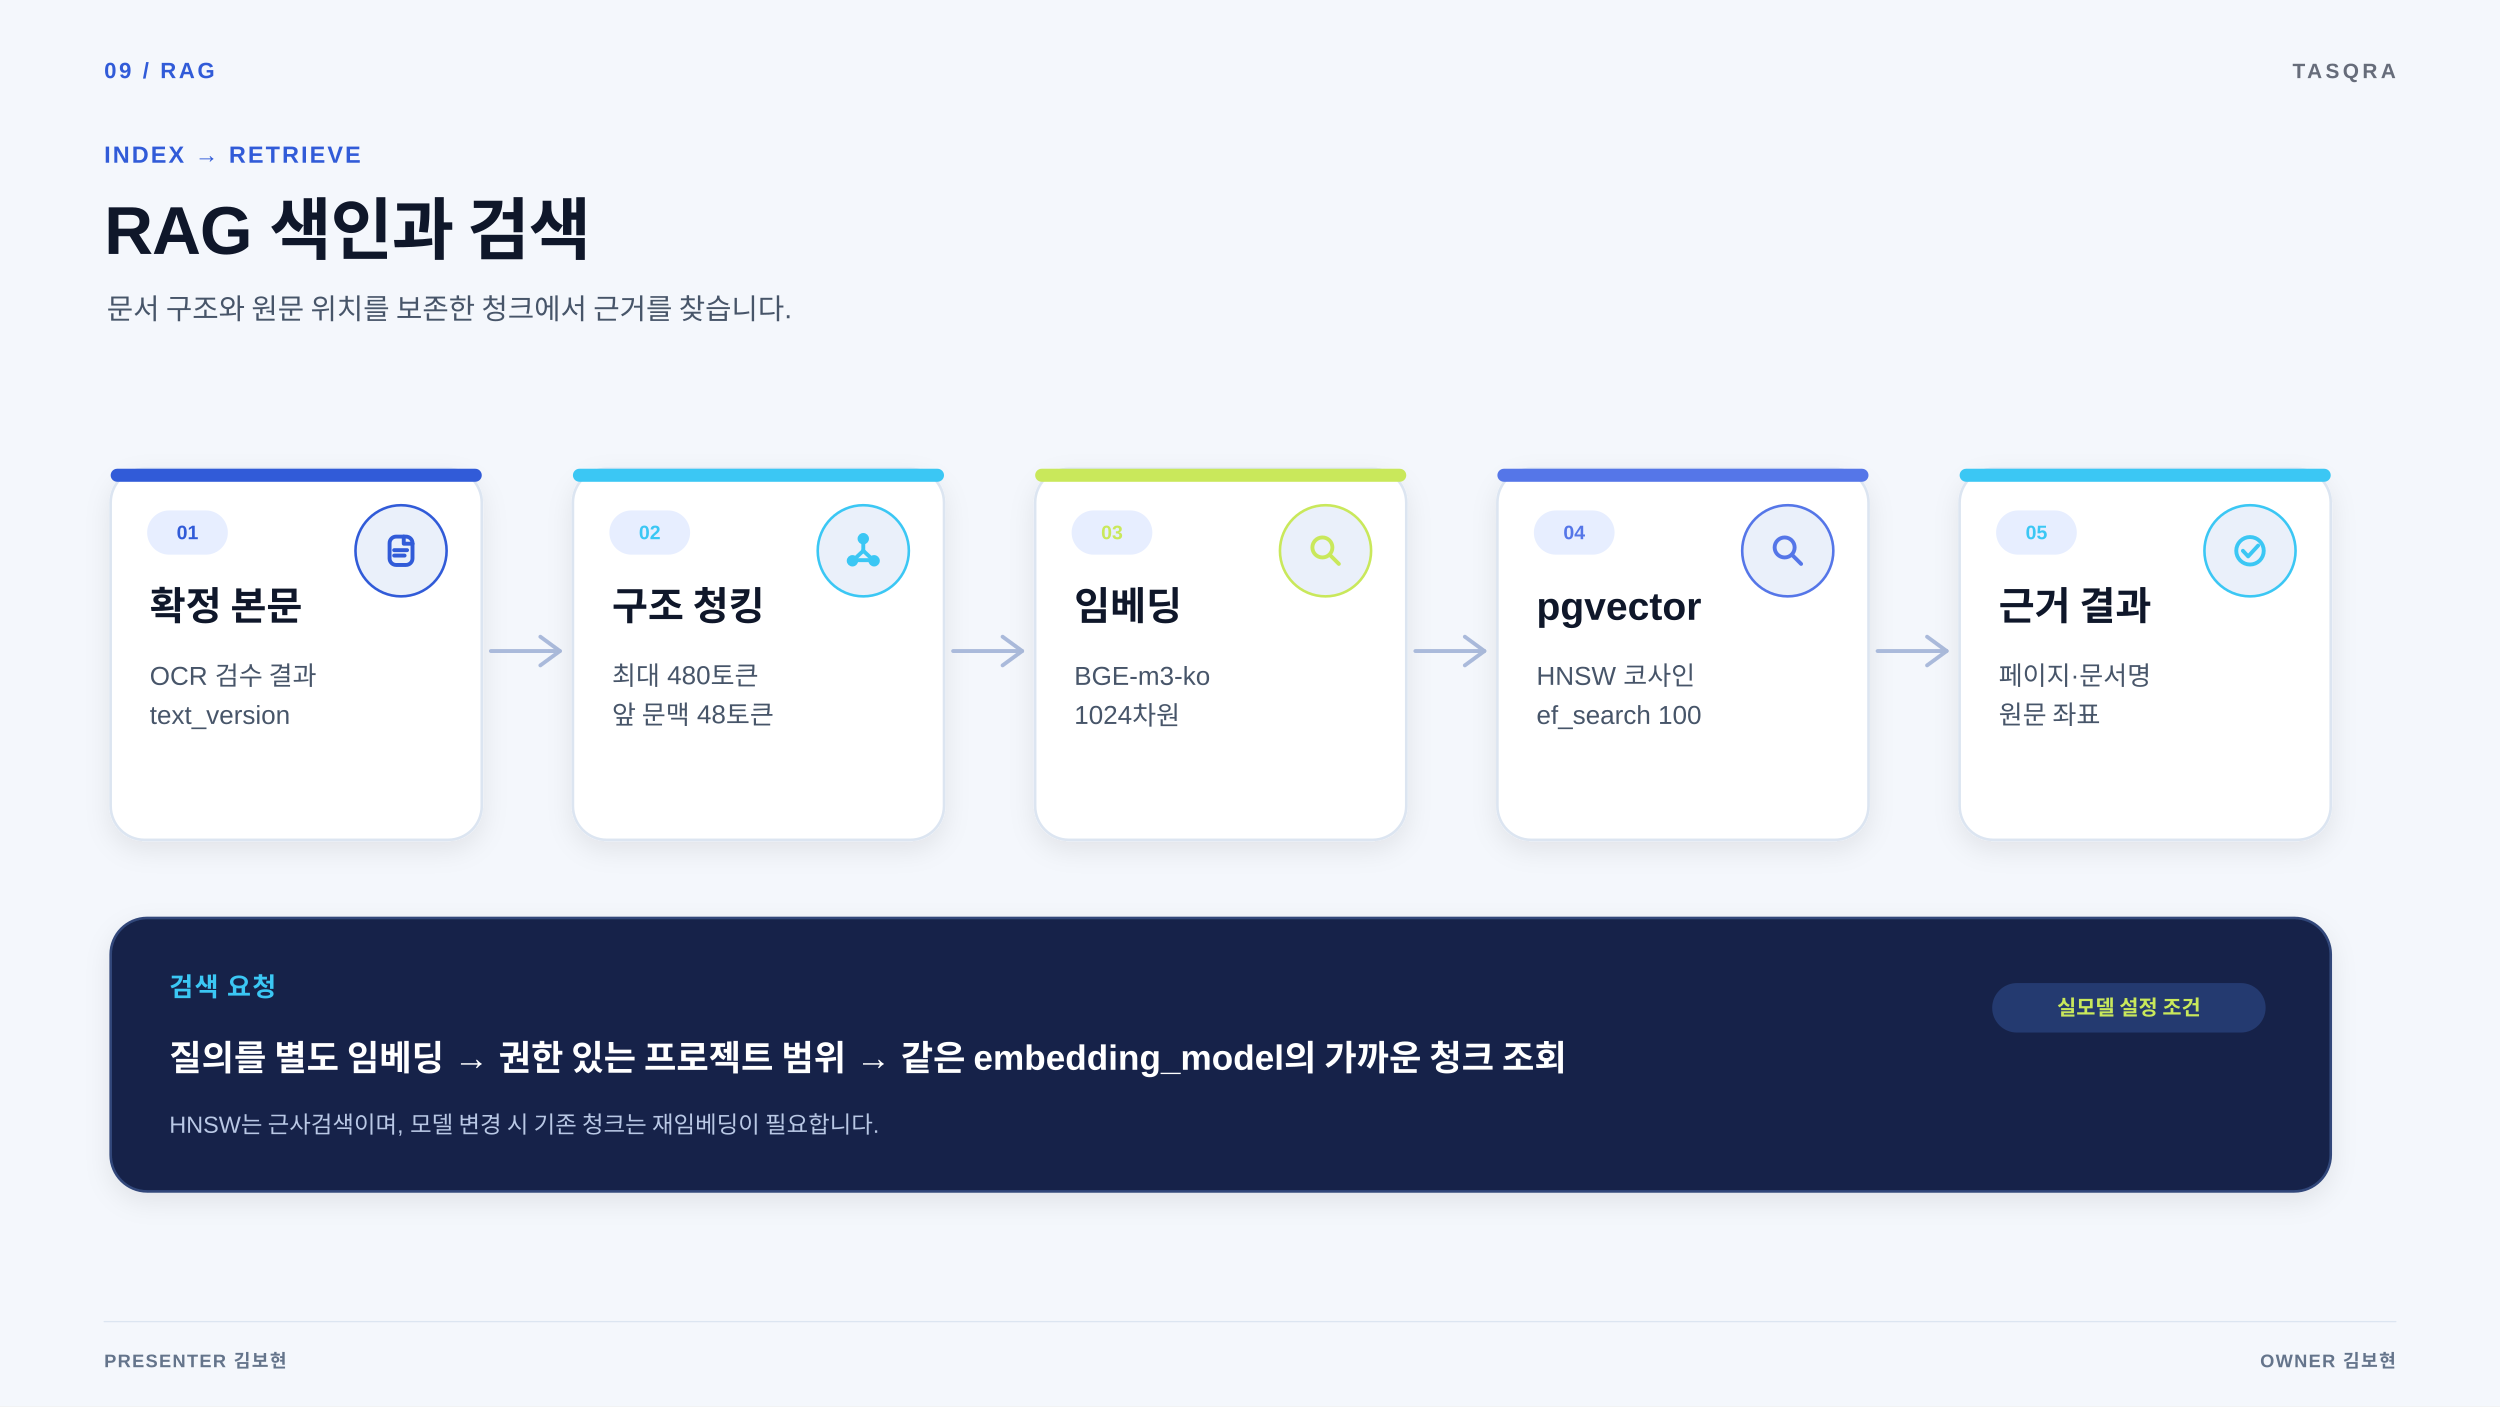
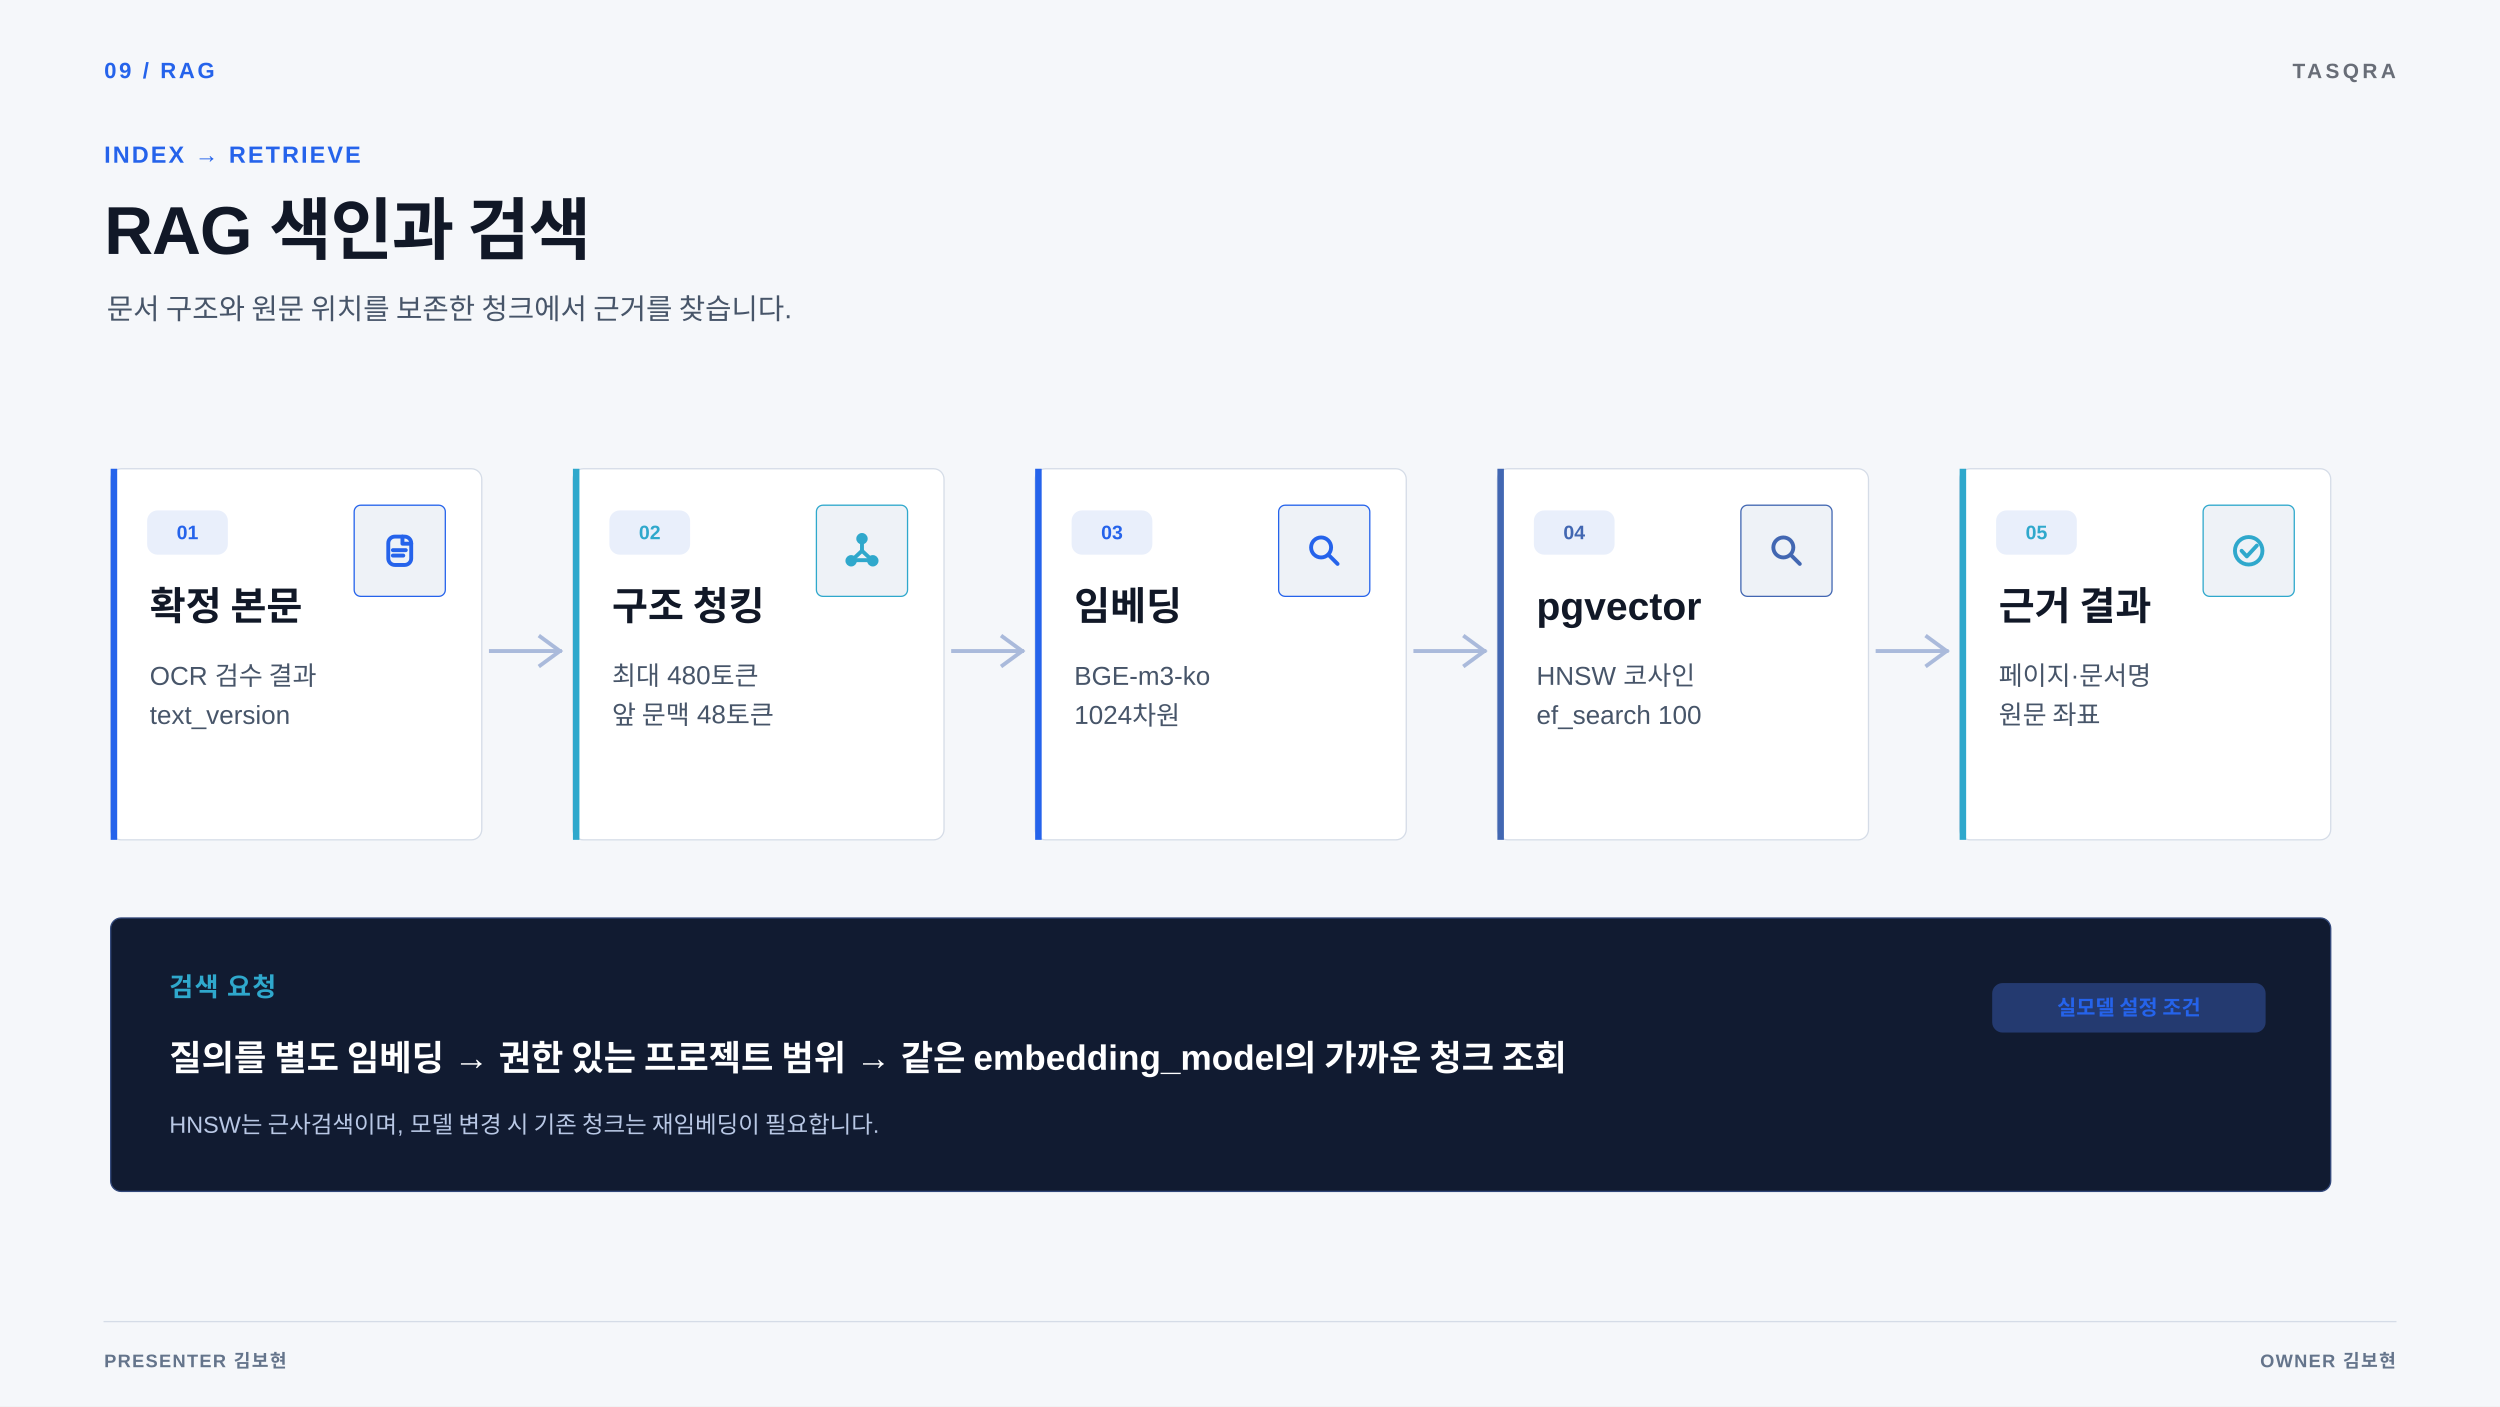
<svg xmlns="http://www.w3.org/2000/svg" width="1920" height="1080" viewBox="0 0 1920 1080">
  <defs>
    <style>@font-face{font-family:NotoKR;src:url("../../포트폴리오/NotoSansKR.ttf") format("truetype");} text{font-family:NotoKR,Arial,sans-serif;}</style>
    <filter id="shadow" x="-20%" y="-20%" width="140%" height="140%">
-       <feDropShadow dx="0" dy="12" stdDeviation="16" flood-color="#0E162F" flood-opacity="0.11" />
+       <feDropShadow dx="0" dy="4" stdDeviation="8" flood-color="#09111F" flood-opacity="0.06" />
    </filter>
    <filter id="softShadow" x="-20%" y="-20%" width="140%" height="140%">
-       <feDropShadow dx="0" dy="7" stdDeviation="10" flood-color="#0E162F" flood-opacity="0.08" />
+       <feDropShadow dx="0" dy="2" stdDeviation="5" flood-color="#09111F" flood-opacity="0.05" />
    </filter>
  </defs>
-   <rect x="0" y="0" width="1920" height="1080" rx="0" fill="#F4F7FC" stroke="none" stroke-width="0" opacity="1" />
-   <text x="80" y="60" font-family="NotoKR, Arial, sans-serif" font-size="17" font-weight="800" font-style="normal" fill="#315BD8" text-anchor="start" letter-spacing="2" opacity="1">09  /  RAG</text>
-   <text x="1840" y="60" font-family="NotoKR, Arial, sans-serif" font-size="16" font-weight="800" font-style="normal" fill="#0F172A" text-anchor="end" letter-spacing="2.6" opacity="0.62">TASQRA</text>
-   <line x1="80" y1="1015" x2="1840" y2="1015" stroke="#DCE5F1" stroke-width="1" stroke-linecap="round" opacity="1" />
+   <rect x="0" y="0" width="1920" height="1080" rx="0" fill="#F5F7FA" stroke="none" stroke-width="0" opacity="1" />
+   <text x="80" y="60" font-family="NotoKR, Arial, sans-serif" font-size="17" font-weight="800" font-style="normal" fill="#2563EB" text-anchor="start" letter-spacing="2" opacity="1">09  /  RAG</text>
+   <text x="1840" y="60" font-family="NotoKR, Arial, sans-serif" font-size="16" font-weight="800" font-style="normal" fill="#111827" text-anchor="end" letter-spacing="2.6" opacity="0.62">TASQRA</text>
+   <line x1="80" y1="1015" x2="1840" y2="1015" stroke="#D5DCE7" stroke-width="1" stroke-linecap="square" opacity="1" />
  <text x="80" y="1050" font-family="NotoKR, Arial, sans-serif" font-size="14" font-weight="700" font-style="normal" fill="#64748B" text-anchor="start" letter-spacing="1" opacity="1">PRESENTER  김보현</text>
  <text x="1840" y="1050" font-family="NotoKR, Arial, sans-serif" font-size="14" font-weight="700" font-style="normal" fill="#64748B" text-anchor="end" letter-spacing="1" opacity="1">OWNER  김보현</text>
-   <text x="80" y="125" font-family="NotoKR, Arial, sans-serif" font-size="18" font-weight="800" font-style="normal" fill="#315BD8" text-anchor="start" letter-spacing="1.6" opacity="1">INDEX → RETRIEVE</text>
-   <text x="80" y="195" font-family="NotoKR, Arial, sans-serif" font-size="52" font-weight="800" font-style="normal" fill="#0F172A" text-anchor="start" letter-spacing="-0.8" opacity="1">RAG 색인과 검색</text>
+   <text x="80" y="125" font-family="NotoKR, Arial, sans-serif" font-size="18" font-weight="800" font-style="normal" fill="#2563EB" text-anchor="start" letter-spacing="1.6" opacity="1">INDEX → RETRIEVE</text>
+   <text x="80" y="195" font-family="NotoKR, Arial, sans-serif" font-size="52" font-weight="800" font-style="normal" fill="#111827" text-anchor="start" letter-spacing="-0.8" opacity="1">RAG 색인과 검색</text>
  <text x="82" y="245" font-family="NotoKR, Arial, sans-serif" font-size="22" font-weight="500" font-style="normal" fill="#475569" text-anchor="start" letter-spacing="0" opacity="1">문서 구조와 원문 위치를 보존한 청크에서 근거를 찾습니다.</text>
-   <rect x="85" y="360" width="285" height="285" rx="26" fill="#FFFFFF" stroke="#DCE5F1" stroke-width="2" opacity="1" filter="url(#softShadow)" />
-   <rect x="85" y="360" width="285" height="10" rx="5" fill="#315BD8" stroke="none" stroke-width="0" opacity="1" />
-   <rect x="113" y="392" width="62" height="34" rx="17.0" fill="#E7EEFF" stroke="none" stroke-width="0" opacity="1" />
-   <text x="144.0" y="414.1" font-family="NotoKR, Arial, sans-serif" font-size="15" font-weight="700" font-style="normal" fill="#315BD8" text-anchor="middle" letter-spacing="0" opacity="1">01</text>
-   <circle cx="308" cy="423" r="35" fill="#EAF0FA" stroke="#315BD8" stroke-width="2" opacity="1" />
-   <g fill="none" stroke="#315BD8" stroke-width="3" stroke-linecap="round" stroke-linejoin="round">
-     <rect x="299.2" y="412.12" width="17.6" height="21.76" rx="5" />
-     <path d="M 310.08 412.12 v 5.44 h 6.72" />
-     <line x1="302.72" y1="422.52" x2="312.64" y2="422.52" />
-     <line x1="302.72" y1="426.68" x2="310.72" y2="426.68" />
+   <rect x="85" y="360" width="285" height="285" rx="8" fill="#FFFFFF" stroke="#D5DCE7" stroke-width="1" opacity="1" />
+   <rect x="85" y="360" width="5" height="285" rx="0" fill="#2563EB" stroke="none" stroke-width="0" opacity="1" />
+   <rect x="113" y="392" width="62" height="34" rx="8" fill="#E9EFFB" stroke="none" stroke-width="0" opacity="1" />
+   <text x="144.0" y="414.1" font-family="NotoKR, Arial, sans-serif" font-size="15" font-weight="700" font-style="normal" fill="#2563EB" text-anchor="middle" letter-spacing="0" opacity="1">01</text>
+   <rect x="272" y="388" width="70" height="70" rx="5" fill="#EEF2F7" stroke="#2563EB" stroke-width="1" opacity="1" />
+   <g fill="none" stroke="#2563EB" stroke-width="3" stroke-linecap="round" stroke-linejoin="round">
+     <rect x="298.2" y="412.12" width="17.6" height="21.76" rx="5" />
+     <path d="M 309.08 412.12 v 5.44 h 6.72" />
+     <line x1="301.72" y1="422.52" x2="311.64" y2="422.52" />
+     <line x1="301.72" y1="426.68" x2="309.72" y2="426.68" />
  </g>
-   <text x="115" y="476" font-family="NotoKR, Arial, sans-serif" font-size="30" font-weight="800" font-style="normal" fill="#0F172A" text-anchor="start" letter-spacing="0" opacity="1">확정 본문</text>
+   <text x="115" y="476" font-family="NotoKR, Arial, sans-serif" font-size="30" font-weight="800" font-style="normal" fill="#111827" text-anchor="start" letter-spacing="0" opacity="1">확정 본문</text>
  <text x="115" y="526" font-family="NotoKR, Arial, sans-serif" font-size="20" font-weight="500" fill="#475569" text-anchor="start">
    <tspan x="115" dy="0">OCR 검수 결과</tspan>
    <tspan x="115" dy="30.0">text_version</tspan>
  </text>
-   <line x1="377" y1="500" x2="430" y2="500" stroke="#AABADB" stroke-width="3" stroke-linecap="round" opacity="1" />
-   <path d="M 415 489 L 430 500 L 415 511" fill="none" stroke="#AABADB" stroke-width="3" stroke-linecap="round" stroke-linejoin="round" />
-   <rect x="440" y="360" width="285" height="285" rx="26" fill="#FFFFFF" stroke="#DCE5F1" stroke-width="2" opacity="1" filter="url(#softShadow)" />
-   <rect x="440" y="360" width="285" height="10" rx="5" fill="#3BC7F4" stroke="none" stroke-width="0" opacity="1" />
-   <rect x="468" y="392" width="62" height="34" rx="17.0" fill="#E7EEFF" stroke="none" stroke-width="0" opacity="1" />
-   <text x="499.0" y="414.1" font-family="NotoKR, Arial, sans-serif" font-size="15" font-weight="700" font-style="normal" fill="#3BC7F4" text-anchor="middle" letter-spacing="0" opacity="1">02</text>
-   <circle cx="663" cy="423" r="35" fill="#EAF0FA" stroke="#3BC7F4" stroke-width="2" opacity="1" />
-   <g fill="none" stroke="#3BC7F4" stroke-width="3" stroke-linecap="round">
-     <line x1="663" y1="414.68" x2="663" y2="423" />
-     <line x1="655.32" y1="430.2" x2="670.68" y2="430.2" />
-     <line x1="655.32" y1="430.2" x2="663" y2="423" />
-     <line x1="670.68" y1="430.2" x2="663" y2="423" />
-     <circle cx="663" cy="413.72" r="2.88" fill="#3BC7F4" />
-     <circle cx="654.68" cy="430.68" r="2.88" fill="#3BC7F4" />
-     <circle cx="671.32" cy="430.68" r="2.88" fill="#3BC7F4" />
+   <line x1="377" y1="500" x2="430" y2="500" stroke="#AABADB" stroke-width="3" stroke-linecap="square" opacity="1" />
+   <path d="M 415 489 L 430 500 L 415 511" fill="none" stroke="#AABADB" stroke-width="3" stroke-linecap="square" stroke-linejoin="miter" />
+   <rect x="440" y="360" width="285" height="285" rx="8" fill="#FFFFFF" stroke="#D5DCE7" stroke-width="1" opacity="1" />
+   <rect x="440" y="360" width="5" height="285" rx="0" fill="#2FA8CC" stroke="none" stroke-width="0" opacity="1" />
+   <rect x="468" y="392" width="62" height="34" rx="8" fill="#E9EFFB" stroke="none" stroke-width="0" opacity="1" />
+   <text x="499.0" y="414.1" font-family="NotoKR, Arial, sans-serif" font-size="15" font-weight="700" font-style="normal" fill="#2FA8CC" text-anchor="middle" letter-spacing="0" opacity="1">02</text>
+   <rect x="627" y="388" width="70" height="70" rx="5" fill="#EEF2F7" stroke="#2FA8CC" stroke-width="1" opacity="1" />
+   <g fill="none" stroke="#2FA8CC" stroke-width="3" stroke-linecap="round">
+     <line x1="662" y1="414.68" x2="662" y2="423" />
+     <line x1="654.32" y1="430.2" x2="669.68" y2="430.2" />
+     <line x1="654.32" y1="430.2" x2="662" y2="423" />
+     <line x1="669.68" y1="430.2" x2="662" y2="423" />
+     <circle cx="662" cy="413.72" r="2.88" fill="#2FA8CC" />
+     <circle cx="653.68" cy="430.68" r="2.88" fill="#2FA8CC" />
+     <circle cx="670.32" cy="430.68" r="2.88" fill="#2FA8CC" />
  </g>
-   <text x="470" y="476" font-family="NotoKR, Arial, sans-serif" font-size="30" font-weight="800" font-style="normal" fill="#0F172A" text-anchor="start" letter-spacing="0" opacity="1">구조 청킹</text>
+   <text x="470" y="476" font-family="NotoKR, Arial, sans-serif" font-size="30" font-weight="800" font-style="normal" fill="#111827" text-anchor="start" letter-spacing="0" opacity="1">구조 청킹</text>
  <text x="470" y="526" font-family="NotoKR, Arial, sans-serif" font-size="20" font-weight="500" fill="#475569" text-anchor="start">
    <tspan x="470" dy="0">최대 480토큰</tspan>
    <tspan x="470" dy="30.0">앞 문맥 48토큰</tspan>
  </text>
-   <line x1="732" y1="500" x2="785" y2="500" stroke="#AABADB" stroke-width="3" stroke-linecap="round" opacity="1" />
-   <path d="M 770 489 L 785 500 L 770 511" fill="none" stroke="#AABADB" stroke-width="3" stroke-linecap="round" stroke-linejoin="round" />
-   <rect x="795" y="360" width="285" height="285" rx="26" fill="#FFFFFF" stroke="#DCE5F1" stroke-width="2" opacity="1" filter="url(#softShadow)" />
-   <rect x="795" y="360" width="285" height="10" rx="5" fill="#C9E85B" stroke="none" stroke-width="0" opacity="1" />
-   <rect x="823" y="392" width="62" height="34" rx="17.0" fill="#E7EEFF" stroke="none" stroke-width="0" opacity="1" />
-   <text x="854.0" y="414.1" font-family="NotoKR, Arial, sans-serif" font-size="15" font-weight="700" font-style="normal" fill="#C9E85B" text-anchor="middle" letter-spacing="0" opacity="1">03</text>
-   <circle cx="1018" cy="423" r="35" fill="#EAF0FA" stroke="#C9E85B" stroke-width="2" opacity="1" />
-   <g fill="none" stroke="#C9E85B" stroke-width="3" stroke-linecap="round">
-     <circle cx="1015.6" cy="420.44" r="7.68" />
-     <line x1="1021.2" y1="426.04" x2="1028.24" y2="433.08" />
+   <line x1="732" y1="500" x2="785" y2="500" stroke="#AABADB" stroke-width="3" stroke-linecap="square" opacity="1" />
+   <path d="M 770 489 L 785 500 L 770 511" fill="none" stroke="#AABADB" stroke-width="3" stroke-linecap="square" stroke-linejoin="miter" />
+   <rect x="795" y="360" width="285" height="285" rx="8" fill="#FFFFFF" stroke="#D5DCE7" stroke-width="1" opacity="1" />
+   <rect x="795" y="360" width="5" height="285" rx="0" fill="#2563EB" stroke="none" stroke-width="0" opacity="1" />
+   <rect x="823" y="392" width="62" height="34" rx="8" fill="#E9EFFB" stroke="none" stroke-width="0" opacity="1" />
+   <text x="854.0" y="414.1" font-family="NotoKR, Arial, sans-serif" font-size="15" font-weight="700" font-style="normal" fill="#2563EB" text-anchor="middle" letter-spacing="0" opacity="1">03</text>
+   <rect x="982" y="388" width="70" height="70" rx="5" fill="#EEF2F7" stroke="#2563EB" stroke-width="1" opacity="1" />
+   <g fill="none" stroke="#2563EB" stroke-width="3" stroke-linecap="round">
+     <circle cx="1014.6" cy="420.44" r="7.68" />
+     <line x1="1020.2" y1="426.04" x2="1027.24" y2="433.08" />
  </g>
-   <text x="825" y="476" font-family="NotoKR, Arial, sans-serif" font-size="30" font-weight="800" font-style="normal" fill="#0F172A" text-anchor="start" letter-spacing="0" opacity="1">임베딩</text>
+   <text x="825" y="476" font-family="NotoKR, Arial, sans-serif" font-size="30" font-weight="800" font-style="normal" fill="#111827" text-anchor="start" letter-spacing="0" opacity="1">임베딩</text>
  <text x="825" y="526" font-family="NotoKR, Arial, sans-serif" font-size="20" font-weight="500" fill="#475569" text-anchor="start">
    <tspan x="825" dy="0">BGE-m3-ko</tspan>
    <tspan x="825" dy="30.0">1024차원</tspan>
  </text>
-   <line x1="1087" y1="500" x2="1140" y2="500" stroke="#AABADB" stroke-width="3" stroke-linecap="round" opacity="1" />
-   <path d="M 1125 489 L 1140 500 L 1125 511" fill="none" stroke="#AABADB" stroke-width="3" stroke-linecap="round" stroke-linejoin="round" />
-   <rect x="1150" y="360" width="285" height="285" rx="26" fill="#FFFFFF" stroke="#DCE5F1" stroke-width="2" opacity="1" filter="url(#softShadow)" />
-   <rect x="1150" y="360" width="285" height="10" rx="5" fill="#5576E8" stroke="none" stroke-width="0" opacity="1" />
-   <rect x="1178" y="392" width="62" height="34" rx="17.0" fill="#E7EEFF" stroke="none" stroke-width="0" opacity="1" />
-   <text x="1209.0" y="414.1" font-family="NotoKR, Arial, sans-serif" font-size="15" font-weight="700" font-style="normal" fill="#5576E8" text-anchor="middle" letter-spacing="0" opacity="1">04</text>
-   <circle cx="1373" cy="423" r="35" fill="#EAF0FA" stroke="#5576E8" stroke-width="2" opacity="1" />
-   <g fill="none" stroke="#5576E8" stroke-width="3" stroke-linecap="round">
-     <circle cx="1370.6" cy="420.44" r="7.68" />
-     <line x1="1376.2" y1="426.04" x2="1383.24" y2="433.08" />
+   <line x1="1087" y1="500" x2="1140" y2="500" stroke="#AABADB" stroke-width="3" stroke-linecap="square" opacity="1" />
+   <path d="M 1125 489 L 1140 500 L 1125 511" fill="none" stroke="#AABADB" stroke-width="3" stroke-linecap="square" stroke-linejoin="miter" />
+   <rect x="1150" y="360" width="285" height="285" rx="8" fill="#FFFFFF" stroke="#D5DCE7" stroke-width="1" opacity="1" />
+   <rect x="1150" y="360" width="5" height="285" rx="0" fill="#4267B2" stroke="none" stroke-width="0" opacity="1" />
+   <rect x="1178" y="392" width="62" height="34" rx="8" fill="#E9EFFB" stroke="none" stroke-width="0" opacity="1" />
+   <text x="1209.0" y="414.1" font-family="NotoKR, Arial, sans-serif" font-size="15" font-weight="700" font-style="normal" fill="#4267B2" text-anchor="middle" letter-spacing="0" opacity="1">04</text>
+   <rect x="1337" y="388" width="70" height="70" rx="5" fill="#EEF2F7" stroke="#4267B2" stroke-width="1" opacity="1" />
+   <g fill="none" stroke="#4267B2" stroke-width="3" stroke-linecap="round">
+     <circle cx="1369.6" cy="420.44" r="7.68" />
+     <line x1="1375.2" y1="426.04" x2="1382.24" y2="433.08" />
  </g>
-   <text x="1180" y="476" font-family="NotoKR, Arial, sans-serif" font-size="30" font-weight="800" font-style="normal" fill="#0F172A" text-anchor="start" letter-spacing="0" opacity="1">pgvector</text>
+   <text x="1180" y="476" font-family="NotoKR, Arial, sans-serif" font-size="30" font-weight="800" font-style="normal" fill="#111827" text-anchor="start" letter-spacing="0" opacity="1">pgvector</text>
  <text x="1180" y="526" font-family="NotoKR, Arial, sans-serif" font-size="20" font-weight="500" fill="#475569" text-anchor="start">
    <tspan x="1180" dy="0">HNSW 코사인</tspan>
    <tspan x="1180" dy="30.0">ef_search 100</tspan>
  </text>
-   <line x1="1442" y1="500" x2="1495" y2="500" stroke="#AABADB" stroke-width="3" stroke-linecap="round" opacity="1" />
-   <path d="M 1480 489 L 1495 500 L 1480 511" fill="none" stroke="#AABADB" stroke-width="3" stroke-linecap="round" stroke-linejoin="round" />
-   <rect x="1505" y="360" width="285" height="285" rx="26" fill="#FFFFFF" stroke="#DCE5F1" stroke-width="2" opacity="1" filter="url(#softShadow)" />
-   <rect x="1505" y="360" width="285" height="10" rx="5" fill="#3BC7F4" stroke="none" stroke-width="0" opacity="1" />
-   <rect x="1533" y="392" width="62" height="34" rx="17.0" fill="#E7EEFF" stroke="none" stroke-width="0" opacity="1" />
-   <text x="1564.0" y="414.1" font-family="NotoKR, Arial, sans-serif" font-size="15" font-weight="700" font-style="normal" fill="#3BC7F4" text-anchor="middle" letter-spacing="0" opacity="1">05</text>
-   <circle cx="1728" cy="423" r="35" fill="#EAF0FA" stroke="#3BC7F4" stroke-width="2" opacity="1" />
-   <g fill="none" stroke="#3BC7F4" stroke-width="3" stroke-linecap="round" stroke-linejoin="round">
-     <circle cx="1728" cy="423" r="10.56" />
-     <path d="M 1722.56 423 l 4.0 4.32 l 7.68 -8.32" />
+   <line x1="1442" y1="500" x2="1495" y2="500" stroke="#AABADB" stroke-width="3" stroke-linecap="square" opacity="1" />
+   <path d="M 1480 489 L 1495 500 L 1480 511" fill="none" stroke="#AABADB" stroke-width="3" stroke-linecap="square" stroke-linejoin="miter" />
+   <rect x="1505" y="360" width="285" height="285" rx="8" fill="#FFFFFF" stroke="#D5DCE7" stroke-width="1" opacity="1" />
+   <rect x="1505" y="360" width="5" height="285" rx="0" fill="#2FA8CC" stroke="none" stroke-width="0" opacity="1" />
+   <rect x="1533" y="392" width="62" height="34" rx="8" fill="#E9EFFB" stroke="none" stroke-width="0" opacity="1" />
+   <text x="1564.0" y="414.1" font-family="NotoKR, Arial, sans-serif" font-size="15" font-weight="700" font-style="normal" fill="#2FA8CC" text-anchor="middle" letter-spacing="0" opacity="1">05</text>
+   <rect x="1692" y="388" width="70" height="70" rx="5" fill="#EEF2F7" stroke="#2FA8CC" stroke-width="1" opacity="1" />
+   <g fill="none" stroke="#2FA8CC" stroke-width="3" stroke-linecap="round" stroke-linejoin="round">
+     <circle cx="1727" cy="423" r="10.56" />
+     <path d="M 1721.56 423 l 4.0 4.32 l 7.68 -8.32" />
  </g>
-   <text x="1535" y="476" font-family="NotoKR, Arial, sans-serif" font-size="30" font-weight="800" font-style="normal" fill="#0F172A" text-anchor="start" letter-spacing="0" opacity="1">근거 결과</text>
+   <text x="1535" y="476" font-family="NotoKR, Arial, sans-serif" font-size="30" font-weight="800" font-style="normal" fill="#111827" text-anchor="start" letter-spacing="0" opacity="1">근거 결과</text>
  <text x="1535" y="526" font-family="NotoKR, Arial, sans-serif" font-size="20" font-weight="500" fill="#475569" text-anchor="start">
    <tspan x="1535" dy="0">페이지·문서명</tspan>
    <tspan x="1535" dy="30.0">원문 좌표</tspan>
  </text>
-   <rect x="85" y="705" width="1705" height="210" rx="28" fill="#16234A" stroke="#31477A" stroke-width="2" opacity="1" filter="url(#softShadow)" />
-   <text x="130" y="765" font-family="NotoKR, Arial, sans-serif" font-size="20" font-weight="800" font-style="normal" fill="#3BC7F4" text-anchor="start" letter-spacing="1" opacity="1">검색 요청</text>
+   <rect x="85" y="705" width="1705" height="210" rx="8" fill="#111B31" stroke="#31477A" stroke-width="1" opacity="1" />
+   <text x="130" y="765" font-family="NotoKR, Arial, sans-serif" font-size="20" font-weight="800" font-style="normal" fill="#2FA8CC" text-anchor="start" letter-spacing="1" opacity="1">검색 요청</text>
  <text x="130" y="822" font-family="NotoKR, Arial, sans-serif" font-size="27" font-weight="700" font-style="normal" fill="#FFFFFF" text-anchor="start" letter-spacing="0" opacity="1">질의를 별도 임베딩 → 권한 있는 프로젝트 범위 → 같은 embedding_model의 가까운 청크 조회</text>
  <text x="130" y="870" font-family="NotoKR, Arial, sans-serif" font-size="18" font-weight="500" font-style="normal" fill="#B9C8E5" text-anchor="start" letter-spacing="0" opacity="1">HNSW는 근사검색이며, 모델 변경 시 기존 청크는 재임베딩이 필요합니다.</text>
-   <rect x="1530" y="755" width="210" height="38" rx="19.0" fill="#243A70" stroke="none" stroke-width="0" opacity="1" />
-   <text x="1635.0" y="779.44" font-family="NotoKR, Arial, sans-serif" font-size="16" font-weight="700" font-style="normal" fill="#C9E85B" text-anchor="middle" letter-spacing="0" opacity="1">실모델 설정 조건</text>
+   <rect x="1530" y="755" width="210" height="38" rx="8" fill="#243A70" stroke="none" stroke-width="0" opacity="1" />
+   <text x="1635.0" y="779.44" font-family="NotoKR, Arial, sans-serif" font-size="16" font-weight="700" font-style="normal" fill="#2563EB" text-anchor="middle" letter-spacing="0" opacity="1">실모델 설정 조건</text>
</svg>
